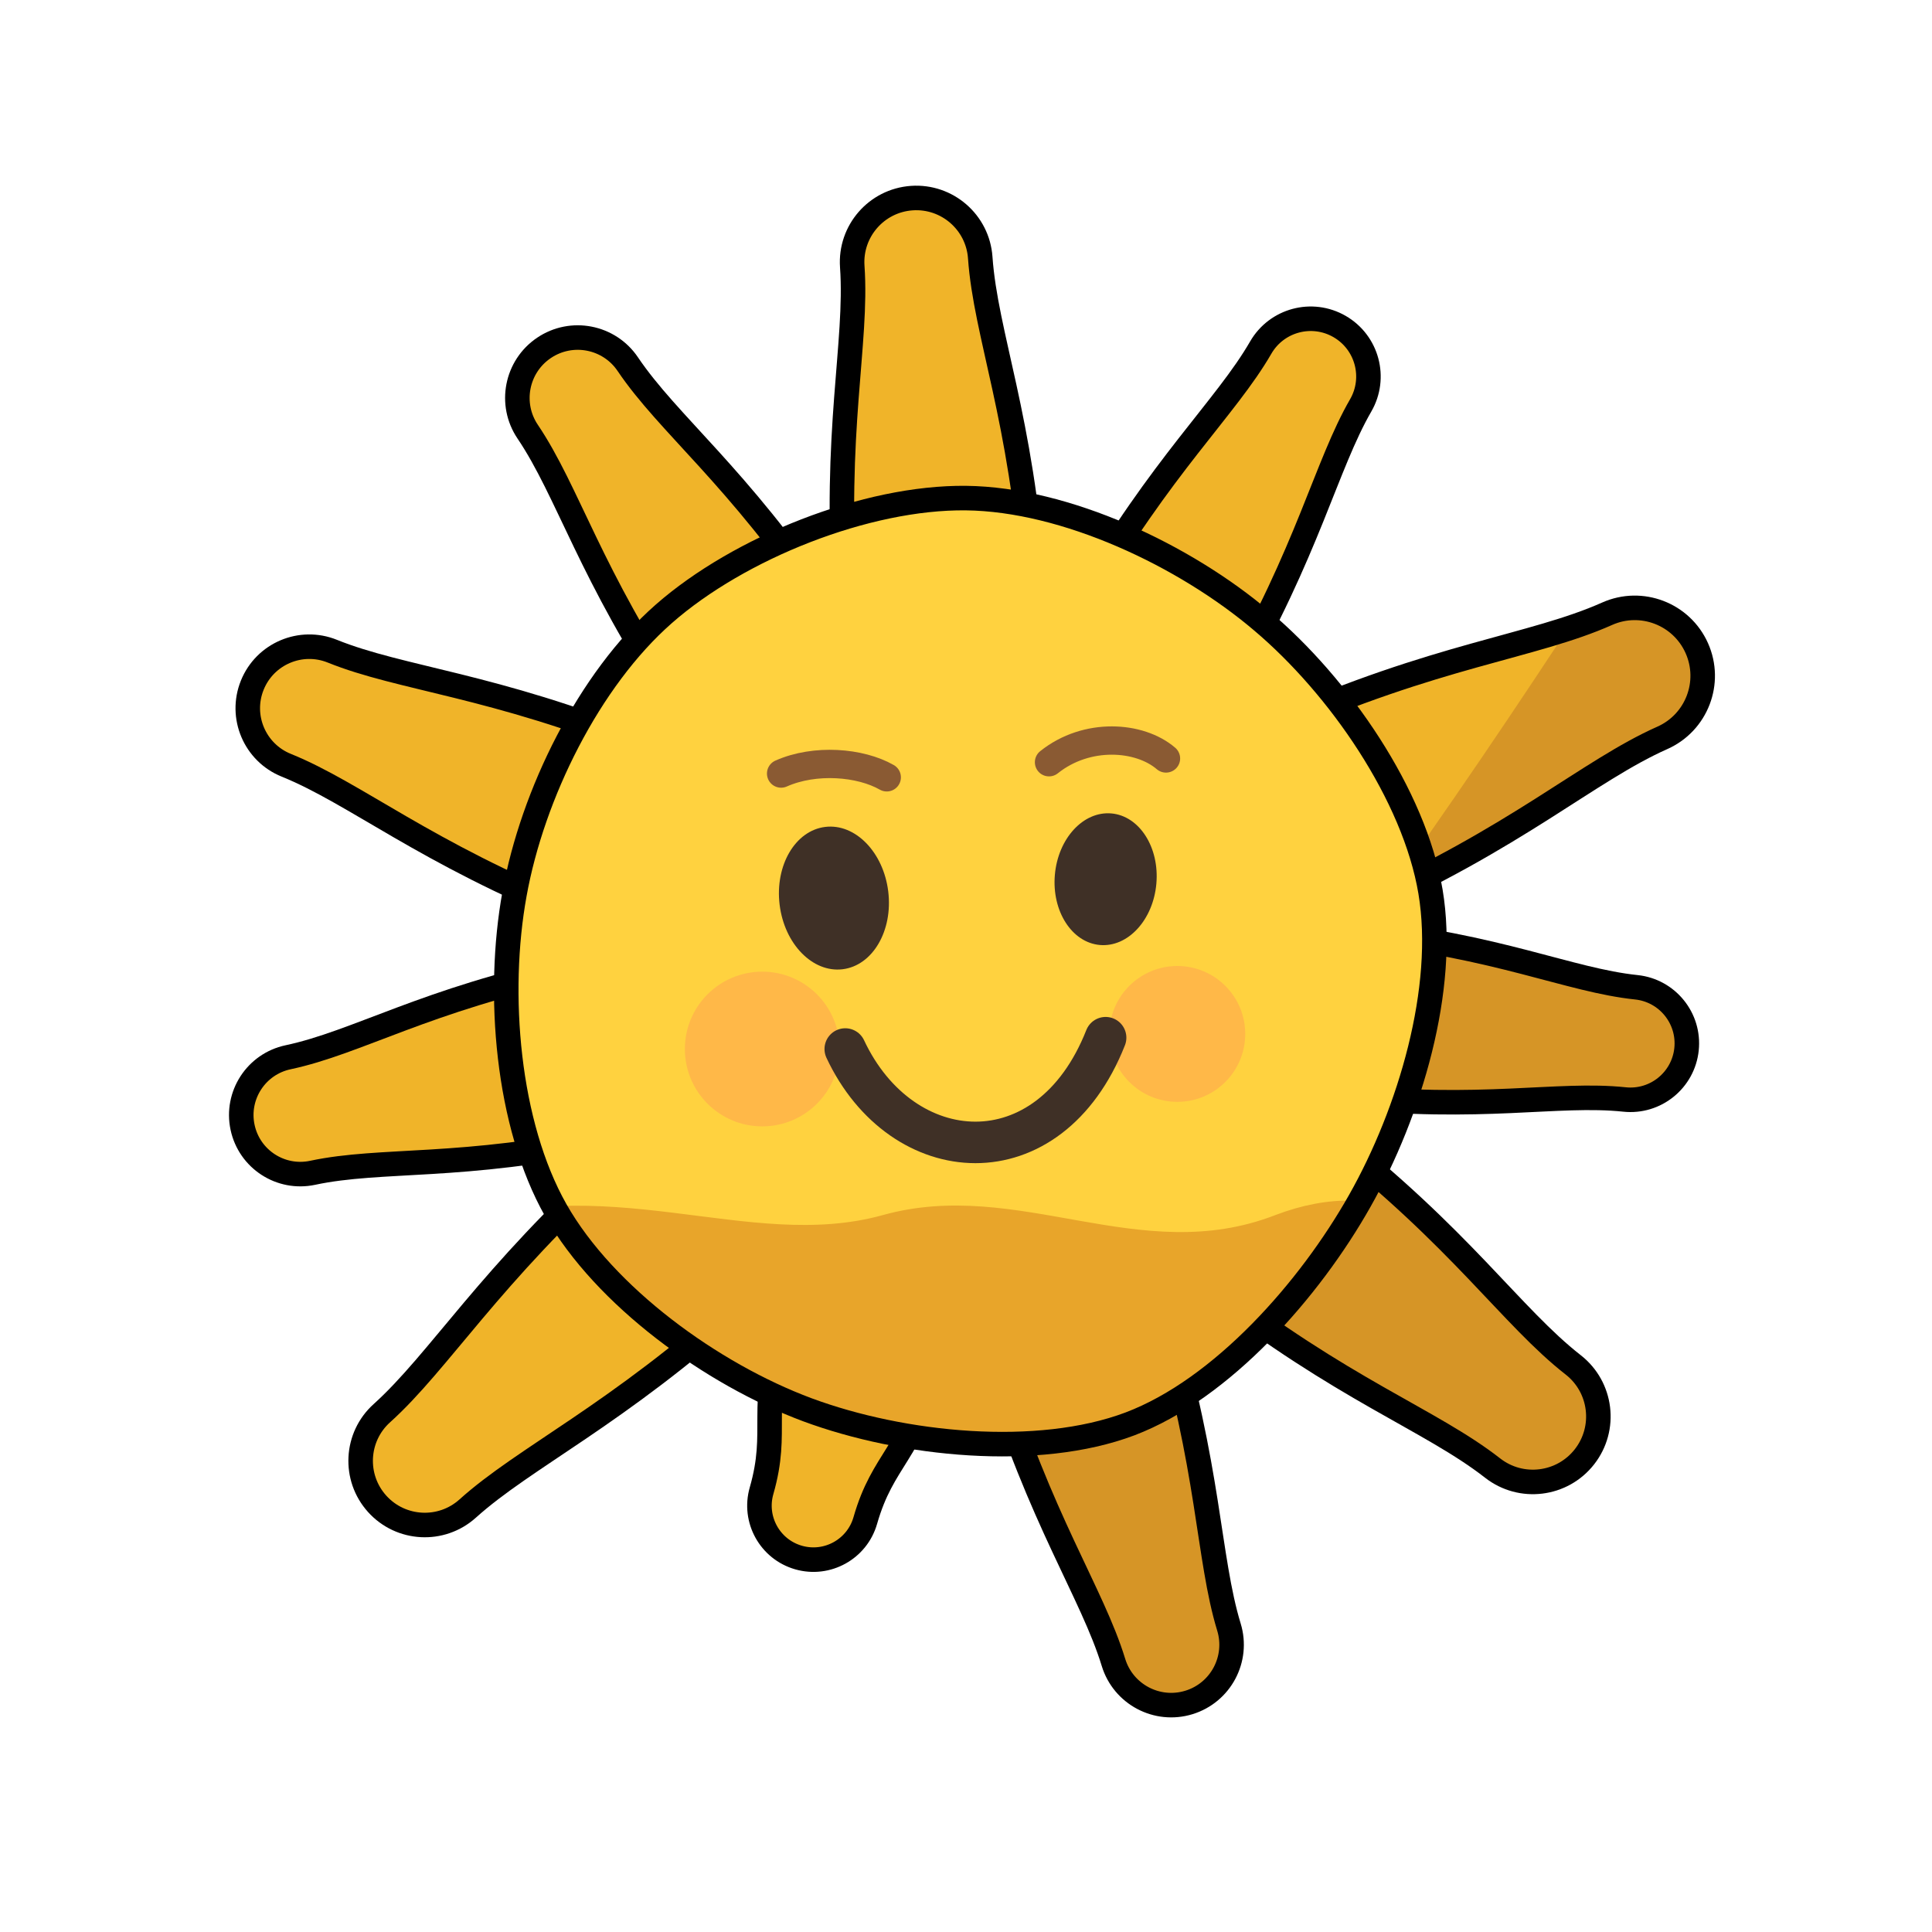
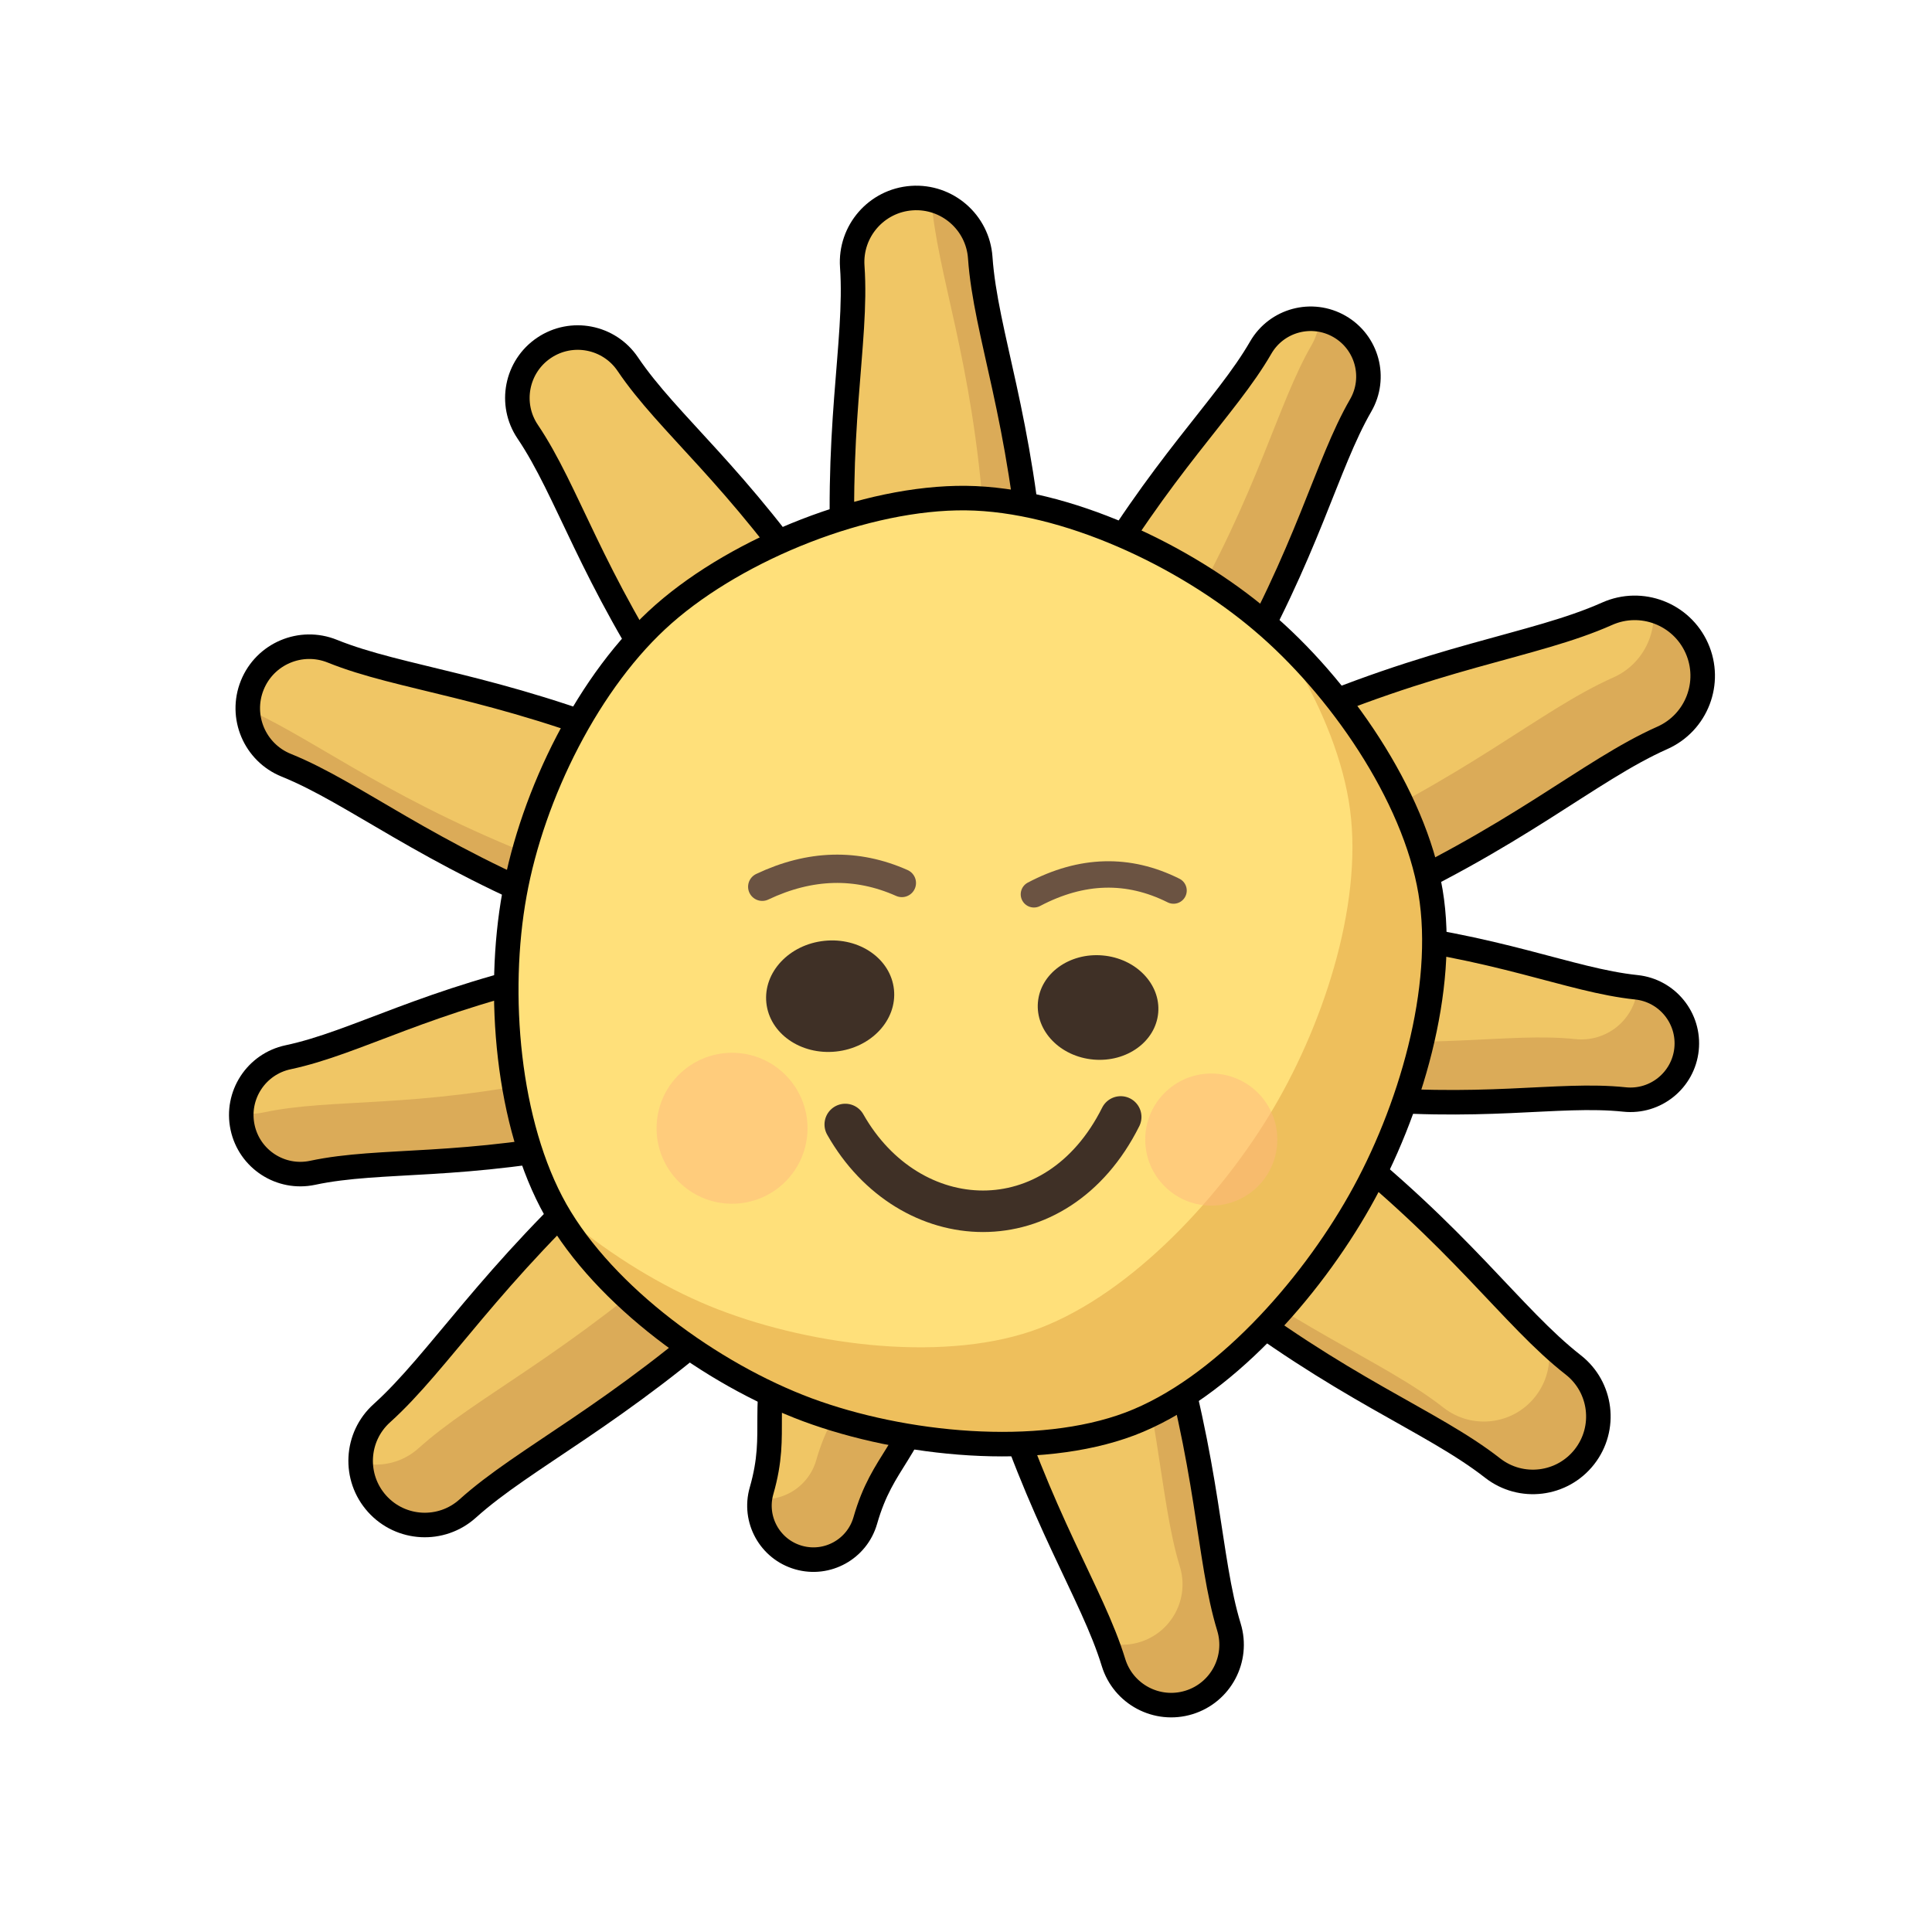
<svg xmlns="http://www.w3.org/2000/svg" width="1024" height="1024" viewBox="0 0 1024 1024">
  <defs>
    <clipPath id="sunRays">
      <path d="M-50.0,-204.0 C-50.0,-291.4 -34.0,-337.2 -34.0,-378.0 A34.0,34.0 0 0 1 34.0,-378.0 C34.0,-337.2 50.0,-291.4 50.0,-204.0 Z" transform="translate(512,516) rotate(-4)" />
      <path d="M-45.0,-204.0 C-45.0,-284.6 -30.6,-328.7 -30.6,-365.4 A30.6,30.6 0 0 1 30.6,-365.4 C30.6,-328.7 45.0,-284.6 45.0,-204.0 Z" transform="translate(512,516) rotate(30)" />
      <path d="M-53.0,-204.0 C-53.0,-296.4 -36.0,-344.7 -36.0,-388.0 A36.0,36.0 0 0 1 36.0,-388.0 C36.0,-344.7 53.0,-296.4 53.0,-204.0 Z" transform="translate(512,516) rotate(66)" />
      <path d="M-44.0,-204.0 C-44.0,-279.6 -29.9,-318.2 -29.9,-354.1 A29.9,29.9 0 0 1 29.9,-354.1 C29.9,-318.2 44.0,-279.6 44.0,-204.0 Z" transform="translate(512,516) rotate(96)" />
      <path d="M-51.0,-204.0 C-51.0,-293.0 -34.7,-339.7 -34.7,-381.3 A34.7,34.7 0 0 1 34.7,-381.3 C34.7,-339.7 51.0,-293.0 51.0,-204.0 Z" transform="translate(512,516) rotate(128)" />
      <path d="M-47.0,-204.0 C-47.0,-288.0 -32.0,-333.7 -32.0,-372.0 A32.0,32.0 0 0 1 32.0,-372.0 C32.0,-333.7 47.0,-288.0 47.0,-204.0 Z" transform="translate(512,516) rotate(163)" />
      <path d="M-42.0,-204.0 C-42.0,-253.6 -28.6,-259.2 -28.6,-293.4 A28.6,28.6 0 0 1 28.6,-293.4 C28.6,-259.2 42.0,-253.6 42.0,-204.0 Z" transform="translate(512,516) rotate(196)" />
      <path d="M-50.0,-204.0 C-50.0,-294.7 -34.0,-345.2 -34.0,-386.0 A34.0,34.0 0 0 1 34.0,-386.0 C34.0,-345.2 50.0,-294.7 50.0,-204.0 Z" transform="translate(512,516) rotate(228)" />
      <path d="M-46.0,-204.0 C-46.0,-283.0 -31.3,-323.2 -31.3,-360.7 A31.3,31.3 0 0 1 31.3,-360.7 C31.3,-323.2 46.0,-283.0 46.0,-204.0 Z" transform="translate(512,516) rotate(258)" />
      <path d="M-48.0,-204.0 C-48.0,-289.7 -32.6,-336.2 -32.6,-375.4 A32.6,32.6 0 0 1 32.6,-375.4 C32.6,-336.2 48.0,-289.7 48.0,-204.0 Z" transform="translate(512,516) rotate(292)" />
      <path d="M-47.0,-204.0 C-47.0,-286.3 -32.0,-329.7 -32.0,-368.0 A32.0,32.0 0 0 1 32.0,-368.0 C32.0,-329.7 47.0,-286.3 47.0,-204.0 Z" transform="translate(512,516) rotate(326)" />
    </clipPath>
    <clipPath id="sunBody">
      <path d="M512.0,264.0 C564.8,264.6 627.8,294.3 668.8,329.1 C709.9,363.8 749.6,421.4 758.2,472.6 C766.8,523.8 747.3,589.5 720.7,636.5 C694.2,683.5 647.7,736.2 598.9,754.7 C550.1,773.1 478.6,766.0 427.9,747.2 C377.2,728.3 320.5,687.1 294.6,641.5 C268.8,595.9 263.1,526.5 272.7,473.8 C282.2,421.1 312.1,360.2 351.9,325.3 C391.8,290.3 459.2,263.4 512.0,264.0 Z" />
    </clipPath>
  </defs>
-   <path d="M-50.0,-204.0 C-50.0,-291.4 -34.0,-337.2 -34.0,-378.0 A34.0,34.0 0 0 1 34.0,-378.0 C34.0,-337.2 50.0,-291.4 50.0,-204.0 Z" transform="translate(512,516) rotate(-4)" fill="#f0b429" />
-   <path d="M-45.0,-204.0 C-45.0,-284.6 -30.6,-328.7 -30.6,-365.4 A30.6,30.6 0 0 1 30.6,-365.4 C30.6,-328.7 45.0,-284.6 45.0,-204.0 Z" transform="translate(512,516) rotate(30)" fill="#f0b429" />
-   <path d="M-53.0,-204.0 C-53.0,-296.4 -36.0,-344.7 -36.0,-388.0 A36.0,36.0 0 0 1 36.0,-388.0 C36.0,-344.7 53.0,-296.4 53.0,-204.0 Z" transform="translate(512,516) rotate(66)" fill="#f0b429" />
-   <path d="M-44.0,-204.0 C-44.0,-279.6 -29.9,-318.2 -29.9,-354.1 A29.9,29.9 0 0 1 29.9,-354.1 C29.9,-318.2 44.0,-279.6 44.0,-204.0 Z" transform="translate(512,516) rotate(96)" fill="#f0b429" />
-   <path d="M-51.0,-204.0 C-51.0,-293.0 -34.7,-339.7 -34.7,-381.3 A34.7,34.7 0 0 1 34.7,-381.3 C34.7,-339.7 51.0,-293.0 51.0,-204.0 Z" transform="translate(512,516) rotate(128)" fill="#f0b429" />
-   <path d="M-47.0,-204.0 C-47.0,-288.0 -32.0,-333.7 -32.0,-372.0 A32.0,32.0 0 0 1 32.0,-372.0 C32.0,-333.7 47.0,-288.0 47.0,-204.0 Z" transform="translate(512,516) rotate(163)" fill="#f0b429" />
-   <path d="M-42.0,-204.0 C-42.0,-253.6 -28.6,-259.2 -28.6,-293.4 A28.6,28.6 0 0 1 28.6,-293.4 C28.6,-259.2 42.0,-253.6 42.0,-204.0 Z" transform="translate(512,516) rotate(196)" fill="#f0b429" />
-   <path d="M-50.0,-204.0 C-50.0,-294.7 -34.0,-345.2 -34.0,-386.0 A34.0,34.0 0 0 1 34.0,-386.0 C34.0,-345.2 50.0,-294.7 50.0,-204.0 Z" transform="translate(512,516) rotate(228)" fill="#f0b429" />
-   <path d="M-46.0,-204.0 C-46.0,-283.0 -31.3,-323.2 -31.3,-360.7 A31.3,31.3 0 0 1 31.3,-360.7 C31.3,-323.2 46.0,-283.0 46.0,-204.0 Z" transform="translate(512,516) rotate(258)" fill="#f0b429" />
-   <path d="M-48.0,-204.0 C-48.0,-289.7 -32.6,-336.2 -32.6,-375.4 A32.6,32.6 0 0 1 32.6,-375.4 C32.6,-336.2 48.0,-289.7 48.0,-204.0 Z" transform="translate(512,516) rotate(292)" fill="#f0b429" />
-   <path d="M-47.0,-204.0 C-47.0,-286.3 -32.0,-329.7 -32.0,-368.0 A32.0,32.0 0 0 1 32.0,-368.0 C32.0,-329.7 47.0,-286.3 47.0,-204.0 Z" transform="translate(512,516) rotate(326)" fill="#f0b429" />
+   <path d="M-50.0,-204.0 C-50.0,-291.4 -34.0,-337.2 -34.0,-378.0 A34.0,34.0 0 0 1 34.0,-378.0 C34.0,-337.2 50.0,-291.4 50.0,-204.0 Z" transform="translate(512,516) rotate(-4)" fill="#dbab58" />
+   <path d="M-45.0,-204.0 C-45.0,-284.6 -30.6,-328.7 -30.6,-365.4 A30.6,30.6 0 0 1 30.6,-365.4 C30.6,-328.7 45.0,-284.6 45.0,-204.0 Z" transform="translate(512,516) rotate(30)" fill="#dbab58" />
+   <path d="M-53.0,-204.0 C-53.0,-296.4 -36.0,-344.7 -36.0,-388.0 A36.0,36.0 0 0 1 36.0,-388.0 C36.0,-344.7 53.0,-296.4 53.0,-204.0 Z" transform="translate(512,516) rotate(66)" fill="#dbab58" />
+   <path d="M-44.0,-204.0 C-44.0,-279.6 -29.9,-318.2 -29.9,-354.1 A29.9,29.9 0 0 1 29.9,-354.1 C29.9,-318.2 44.0,-279.6 44.0,-204.0 Z" transform="translate(512,516) rotate(96)" fill="#dbab58" />
+   <path d="M-51.0,-204.0 C-51.0,-293.0 -34.7,-339.7 -34.7,-381.3 A34.7,34.7 0 0 1 34.7,-381.3 C34.7,-339.7 51.0,-293.0 51.0,-204.0 Z" transform="translate(512,516) rotate(128)" fill="#dbab58" />
+   <path d="M-47.0,-204.0 C-47.0,-288.0 -32.0,-333.7 -32.0,-372.0 A32.0,32.0 0 0 1 32.0,-372.0 C32.0,-333.7 47.0,-288.0 47.0,-204.0 Z" transform="translate(512,516) rotate(163)" fill="#dbab58" />
+   <path d="M-42.0,-204.0 C-42.0,-253.6 -28.6,-259.2 -28.6,-293.4 A28.6,28.6 0 0 1 28.6,-293.4 C28.6,-259.2 42.0,-253.6 42.0,-204.0 Z" transform="translate(512,516) rotate(196)" fill="#dbab58" />
+   <path d="M-50.0,-204.0 C-50.0,-294.7 -34.0,-345.2 -34.0,-386.0 A34.0,34.0 0 0 1 34.0,-386.0 C34.0,-345.2 50.0,-294.7 50.0,-204.0 Z" transform="translate(512,516) rotate(228)" fill="#dbab58" />
+   <path d="M-46.0,-204.0 C-46.0,-283.0 -31.3,-323.2 -31.3,-360.7 A31.3,31.3 0 0 1 31.3,-360.7 C31.3,-323.2 46.0,-283.0 46.0,-204.0 Z" transform="translate(512,516) rotate(258)" fill="#dbab58" />
+   <path d="M-48.0,-204.0 C-48.0,-289.7 -32.6,-336.2 -32.6,-375.4 A32.6,32.6 0 0 1 32.6,-375.4 C32.6,-336.2 48.0,-289.7 48.0,-204.0 Z" transform="translate(512,516) rotate(292)" fill="#dbab58" />
+   <path d="M-47.0,-204.0 C-47.0,-286.3 -32.0,-329.7 -32.0,-368.0 A32.0,32.0 0 0 1 32.0,-368.0 C32.0,-329.7 47.0,-286.3 47.0,-204.0 Z" transform="translate(512,516) rotate(326)" fill="#dbab58" />
  <g clip-path="url(#sunRays)">
-     <path d="M1090,-80 C940,160 800,400 640,600 C500,770 400,880 300,1100 L1130,1100 Z" fill="#d69526" />
+     <path d="M-50.0,-204.0 C-50.0,-291.4 -34.0,-337.2 -34.0,-378.0 A34.0,34.0 0 0 1 34.0,-378.0 C34.0,-337.2 50.0,-291.4 50.0,-204.0 Z" transform="translate(486,484) rotate(-4)" fill="#f0c665" />
+     <path d="M-45.0,-204.0 C-45.0,-284.6 -30.6,-328.7 -30.6,-365.4 A30.6,30.6 0 0 1 30.6,-365.4 C30.6,-328.7 45.0,-284.6 45.0,-204.0 Z" transform="translate(486,484) rotate(30)" fill="#f0c665" />
+     <path d="M-53.0,-204.0 C-53.0,-296.4 -36.0,-344.7 -36.0,-388.0 A36.0,36.0 0 0 1 36.0,-388.0 C36.0,-344.7 53.0,-296.4 53.0,-204.0 Z" transform="translate(486,484) rotate(66)" fill="#f0c665" />
+     <path d="M-44.0,-204.0 C-44.0,-279.6 -29.9,-318.2 -29.9,-354.1 A29.9,29.9 0 0 1 29.9,-354.1 C29.9,-318.2 44.0,-279.6 44.0,-204.0 Z" transform="translate(486,484) rotate(96)" fill="#f0c665" />
+     <path d="M-51.0,-204.0 C-51.0,-293.0 -34.7,-339.7 -34.7,-381.3 A34.7,34.7 0 0 1 34.7,-381.3 C34.7,-339.7 51.0,-293.0 51.0,-204.0 Z" transform="translate(486,484) rotate(128)" fill="#f0c665" />
+     <path d="M-47.0,-204.0 C-47.0,-288.0 -32.0,-333.7 -32.0,-372.0 A32.0,32.0 0 0 1 32.0,-372.0 C32.0,-333.7 47.0,-288.0 47.0,-204.0 Z" transform="translate(486,484) rotate(163)" fill="#f0c665" />
+     <path d="M-42.0,-204.0 C-42.0,-253.6 -28.6,-259.2 -28.6,-293.4 A28.6,28.6 0 0 1 28.6,-293.4 C28.6,-259.2 42.0,-253.6 42.0,-204.0 Z" transform="translate(486,484) rotate(196)" fill="#f0c665" />
+     <path d="M-50.0,-204.0 C-50.0,-294.7 -34.0,-345.2 -34.0,-386.0 A34.0,34.0 0 0 1 34.0,-386.0 C34.0,-345.2 50.0,-294.7 50.0,-204.0 Z" transform="translate(486,484) rotate(228)" fill="#f0c665" />
+     <path d="M-46.0,-204.0 C-46.0,-283.0 -31.3,-323.2 -31.3,-360.7 A31.3,31.3 0 0 1 31.3,-360.7 C31.3,-323.2 46.0,-283.0 46.0,-204.0 Z" transform="translate(486,484) rotate(258)" fill="#f0c665" />
+     <path d="M-48.0,-204.0 C-48.0,-289.7 -32.6,-336.2 -32.6,-375.4 A32.6,32.6 0 0 1 32.6,-375.4 C32.6,-336.2 48.0,-289.7 48.0,-204.0 Z" transform="translate(486,484) rotate(292)" fill="#f0c665" />
+     <path d="M-47.0,-204.0 C-47.0,-286.3 -32.0,-329.7 -32.0,-368.0 A32.0,32.0 0 0 1 32.0,-368.0 C32.0,-329.7 47.0,-286.3 47.0,-204.0 Z" transform="translate(486,484) rotate(326)" fill="#f0c665" />
  </g>
  <path d="M-50.0,-204.0 C-50.0,-291.4 -34.0,-337.2 -34.0,-378.0 A34.0,34.0 0 0 1 34.0,-378.0 C34.0,-337.2 50.0,-291.4 50.0,-204.0 Z" transform="translate(512,516) rotate(-4)" fill="none" stroke="#000000" stroke-width="13" stroke-linejoin="round" stroke-linecap="round" />
  <path d="M-45.0,-204.0 C-45.0,-284.6 -30.6,-328.7 -30.6,-365.4 A30.6,30.6 0 0 1 30.6,-365.4 C30.6,-328.7 45.0,-284.6 45.0,-204.0 Z" transform="translate(512,516) rotate(30)" fill="none" stroke="#000000" stroke-width="13" stroke-linejoin="round" stroke-linecap="round" />
  <path d="M-53.0,-204.0 C-53.0,-296.4 -36.0,-344.7 -36.0,-388.0 A36.0,36.0 0 0 1 36.0,-388.0 C36.0,-344.7 53.0,-296.4 53.0,-204.0 Z" transform="translate(512,516) rotate(66)" fill="none" stroke="#000000" stroke-width="13" stroke-linejoin="round" stroke-linecap="round" />
  <path d="M-44.0,-204.0 C-44.0,-279.6 -29.9,-318.2 -29.9,-354.1 A29.9,29.9 0 0 1 29.9,-354.1 C29.9,-318.2 44.0,-279.6 44.0,-204.0 Z" transform="translate(512,516) rotate(96)" fill="none" stroke="#000000" stroke-width="13" stroke-linejoin="round" stroke-linecap="round" />
  <path d="M-51.0,-204.0 C-51.0,-293.0 -34.7,-339.7 -34.7,-381.3 A34.7,34.7 0 0 1 34.7,-381.3 C34.7,-339.7 51.0,-293.0 51.0,-204.0 Z" transform="translate(512,516) rotate(128)" fill="none" stroke="#000000" stroke-width="13" stroke-linejoin="round" stroke-linecap="round" />
  <path d="M-47.0,-204.0 C-47.0,-288.0 -32.0,-333.7 -32.0,-372.0 A32.0,32.0 0 0 1 32.0,-372.0 C32.0,-333.7 47.0,-288.0 47.0,-204.0 Z" transform="translate(512,516) rotate(163)" fill="none" stroke="#000000" stroke-width="13" stroke-linejoin="round" stroke-linecap="round" />
  <path d="M-42.0,-204.0 C-42.0,-253.6 -28.6,-259.2 -28.6,-293.4 A28.6,28.6 0 0 1 28.6,-293.4 C28.6,-259.2 42.0,-253.6 42.0,-204.0 Z" transform="translate(512,516) rotate(196)" fill="none" stroke="#000000" stroke-width="13" stroke-linejoin="round" stroke-linecap="round" />
  <path d="M-50.0,-204.0 C-50.0,-294.7 -34.0,-345.2 -34.0,-386.0 A34.0,34.0 0 0 1 34.0,-386.0 C34.0,-345.2 50.0,-294.7 50.0,-204.0 Z" transform="translate(512,516) rotate(228)" fill="none" stroke="#000000" stroke-width="13" stroke-linejoin="round" stroke-linecap="round" />
  <path d="M-46.0,-204.0 C-46.0,-283.0 -31.3,-323.2 -31.3,-360.7 A31.3,31.3 0 0 1 31.3,-360.7 C31.3,-323.2 46.0,-283.0 46.0,-204.0 Z" transform="translate(512,516) rotate(258)" fill="none" stroke="#000000" stroke-width="13" stroke-linejoin="round" stroke-linecap="round" />
  <path d="M-48.0,-204.0 C-48.0,-289.7 -32.6,-336.2 -32.6,-375.4 A32.6,32.6 0 0 1 32.6,-375.4 C32.6,-336.2 48.0,-289.7 48.0,-204.0 Z" transform="translate(512,516) rotate(292)" fill="none" stroke="#000000" stroke-width="13" stroke-linejoin="round" stroke-linecap="round" />
  <path d="M-47.0,-204.0 C-47.0,-286.3 -32.0,-329.7 -32.0,-368.0 A32.0,32.0 0 0 1 32.0,-368.0 C32.0,-329.7 47.0,-286.3 47.0,-204.0 Z" transform="translate(512,516) rotate(326)" fill="none" stroke="#000000" stroke-width="13" stroke-linejoin="round" stroke-linecap="round" />
-   <path d="M512.0,264.0 C564.8,264.6 627.8,294.3 668.8,329.1 C709.9,363.8 749.6,421.4 758.2,472.6 C766.8,523.8 747.3,589.5 720.7,636.5 C694.2,683.5 647.7,736.2 598.9,754.7 C550.1,773.1 478.6,766.0 427.9,747.2 C377.2,728.3 320.5,687.1 294.6,641.5 C268.8,595.9 263.1,526.5 272.7,473.8 C282.2,421.1 312.1,360.2 351.9,325.3 C391.8,290.3 459.2,263.4 512.0,264.0 Z" fill="#ffd23f" />
+   <path d="M512.0,264.0 C564.8,264.6 627.8,294.3 668.8,329.1 C709.9,363.8 749.6,421.4 758.2,472.6 C766.8,523.8 747.3,589.5 720.7,636.5 C694.2,683.5 647.7,736.2 598.9,754.7 C550.1,773.1 478.6,766.0 427.9,747.2 C377.2,728.3 320.5,687.1 294.6,641.5 C268.8,595.9 263.1,526.5 272.7,473.8 C282.2,421.1 312.1,360.2 351.9,325.3 C391.8,290.3 459.2,263.4 512.0,264.0 Z" fill="#eebf5c" />
  <g clip-path="url(#sunBody)">
-     <path d="M230,652 C322,618 396,664 468,644 C540,624 604,672 676,644 C734,622 774,650 806,694 L806,880 L230,880 Z" fill="#e8a52a" />
+     <path d="M512.0,264.0 C564.8,264.6 627.8,294.3 668.8,329.1 C709.9,363.8 749.6,421.4 758.2,472.6 C766.8,523.8 747.3,589.5 720.7,636.5 C694.2,683.5 647.7,736.2 598.9,754.7 C550.1,773.1 478.6,766.0 427.9,747.2 C377.2,728.3 320.5,687.1 294.6,641.5 C268.8,595.9 263.1,526.5 272.7,473.8 C282.2,421.1 312.1,360.2 351.9,325.3 C391.8,290.3 459.2,263.4 512.0,264.0 Z" fill="#ffe07a" transform="translate(-44.0,-52.0) rotate(2.00 512 516)" />
  </g>
  <path d="M512.0,264.0 C564.8,264.6 627.8,294.3 668.8,329.1 C709.9,363.8 749.6,421.4 758.2,472.6 C766.8,523.8 747.3,589.5 720.7,636.5 C694.2,683.5 647.7,736.2 598.9,754.7 C550.1,773.1 478.6,766.0 427.9,747.2 C377.2,728.3 320.5,687.1 294.6,641.5 C268.8,595.9 263.1,526.5 272.7,473.8 C282.2,421.1 312.1,360.2 351.9,325.3 C391.8,290.3 459.2,263.4 512.0,264.0 Z" fill="none" stroke="#000000" stroke-width="13" stroke-linejoin="round" stroke-linecap="round" />
-   <circle cx="404" cy="556" r="41" fill="#ff9d52" opacity="0.5" />
-   <circle cx="624" cy="548" r="36" fill="#ff9d52" opacity="0.5" />
-   <ellipse cx="442" cy="476" rx="29" ry="38" fill="#3f3026" transform="rotate(-7 442 476)" />
-   <ellipse cx="586" cy="466" rx="27" ry="35" fill="#3f3026" transform="rotate(5 586 466)" />
-   <path d="M414,410 C432,402 456,404 470,412" fill="none" stroke="#8a5a33" stroke-width="15" stroke-linejoin="round" stroke-linecap="round" />
-   <path d="M556,404 C576,388 604,390 618,402" fill="none" stroke="#8a5a33" stroke-width="15" stroke-linejoin="round" stroke-linecap="round" />
-   <path d="M448,556 C478,620 556,626 586,550" fill="none" stroke="#3f3026" stroke-width="22" stroke-linejoin="round" stroke-linecap="round" />
+   <circle cx="388" cy="598" r="40" fill="#ffb77e" opacity="0.5" />
+   <circle cx="642" cy="604" r="35" fill="#ffb77e" opacity="0.5" />
+   <g id="face-default">
+     <ellipse cx="440" cy="528" rx="34.0" ry="29.5" fill="#3f3026" transform="rotate(-6 440 528)" />
+     <ellipse cx="582" cy="534" rx="32.0" ry="27.7" fill="#3f3026" transform="rotate(5 582 534)" />
+     <path d="M404,470 Q442,452 478,468" fill="none" stroke="#6b5342" stroke-width="15" stroke-linejoin="round" stroke-linecap="round" />
+     <path d="M548,474 Q586,454 622,472" fill="none" stroke="#6b5342" stroke-width="14" stroke-linejoin="round" stroke-linecap="round" />
+     <path d="M448,596 C482,656 560,660 594,592" fill="none" stroke="#3f3026" stroke-width="22" stroke-linejoin="round" stroke-linecap="round" />
+   </g>
+   <g id="face-happy" display="none">
+     <path d="M404,536 C424,502 456,501 476,533" fill="none" stroke="#3f3026" stroke-width="19" stroke-linejoin="round" stroke-linecap="round" />
+     <path d="M548,540 C568,509 597,510 616,542" fill="none" stroke="#3f3026" stroke-width="18" stroke-linejoin="round" stroke-linecap="round" />
+     <path d="M404,442 Q442,420 478,440" fill="none" stroke="#6b5342" stroke-width="15" stroke-linejoin="round" stroke-linecap="round" />
+     <path d="M548,448 Q586,424 622,446" fill="none" stroke="#6b5342" stroke-width="14" stroke-linejoin="round" stroke-linecap="round" />
+     <path d="M424,586 C468,676 578,682 618,580" fill="none" stroke="#3f3026" stroke-width="24" stroke-linejoin="round" stroke-linecap="round" />
+   </g>
+   <g id="face-laughing" display="none">
+     <path d="M404,536 C424,495 456,494 476,533" fill="none" stroke="#3f3026" stroke-width="19" stroke-linejoin="round" stroke-linecap="round" />
+     <path d="M548,540 C568,502 597,504 616,542" fill="none" stroke="#3f3026" stroke-width="18" stroke-linejoin="round" stroke-linecap="round" />
+     <path d="M404,442 Q442,420 478,440" fill="none" stroke="#6b5342" stroke-width="15" stroke-linejoin="round" stroke-linecap="round" />
+     <path d="M548,448 Q586,424 622,446" fill="none" stroke="#6b5342" stroke-width="14" stroke-linejoin="round" stroke-linecap="round" />
+     <path d="M430,580 C478,566 566,568 612,578 C606,660 552,700 512,698 C470,696 434,652 430,580 Z" fill="#3f3026" />
+     <path d="M438,588 C482,576 560,578 604,586 C602,600 596,606 588,604 C544,596 480,594 448,602 C440,604 436,598 438,588 Z" fill="#fff7e6" />
+   </g>
+   <g id="face-surprised" display="none">
+     <ellipse cx="440" cy="528" rx="36.0" ry="34.0" fill="#3f3026" transform="rotate(-6 440 528)" />
+     <ellipse cx="582" cy="534" rx="33.8" ry="32.0" fill="#3f3026" transform="rotate(5 582 534)" />
+     <path d="M404,442 Q442,420 478,440" fill="none" stroke="#6b5342" stroke-width="15" stroke-linejoin="round" stroke-linecap="round" />
+     <path d="M548,448 Q586,424 622,446" fill="none" stroke="#6b5342" stroke-width="14" stroke-linejoin="round" stroke-linecap="round" />
+     <ellipse cx="516" cy="622" rx="31" ry="39" fill="#3f3026" />
+   </g>
+   <g id="face-sad" display="none">
+     <ellipse cx="440" cy="528" rx="34.0" ry="29.5" fill="#3f3026" transform="rotate(-6 440 528)" />
+     <ellipse cx="582" cy="534" rx="32.0" ry="27.7" fill="#3f3026" transform="rotate(5 582 534)" />
+     <path d="M404,482 Q444,452 480,448" fill="none" stroke="#6b5342" stroke-width="15" stroke-linejoin="round" stroke-linecap="round" />
+     <path d="M550,452 Q584,450 622,484" fill="none" stroke="#6b5342" stroke-width="14" stroke-linejoin="round" stroke-linecap="round" />
+     <path d="M452,640 C486,586 562,584 596,634" fill="none" stroke="#3f3026" stroke-width="21" stroke-linejoin="round" stroke-linecap="round" />
+   </g>
+   <g id="face-mischievous" display="none">
+     <path d="M406.0,523.6 L474.0,515.6 C470.6,553.4 409.4,555.1 406.0,523.6 Z" fill="#3f3026" />
+     <path d="M550.0,529.8 L614.0,522.4 C610.8,557.8 553.2,559.5 550.0,529.8 Z" fill="#3f3026" />
+     <path d="M404,480 Q442,462 478,478" fill="none" stroke="#6b5342" stroke-width="15" stroke-linejoin="round" stroke-linecap="round" />
+     <path d="M548,452 Q586,424 624,446" fill="none" stroke="#6b5342" stroke-width="14" stroke-linejoin="round" stroke-linecap="round" />
+     <path d="M442,606 C486,652 566,646 606,568" fill="none" stroke="#3f3026" stroke-width="21" stroke-linejoin="round" stroke-linecap="round" />
+   </g>
</svg>
